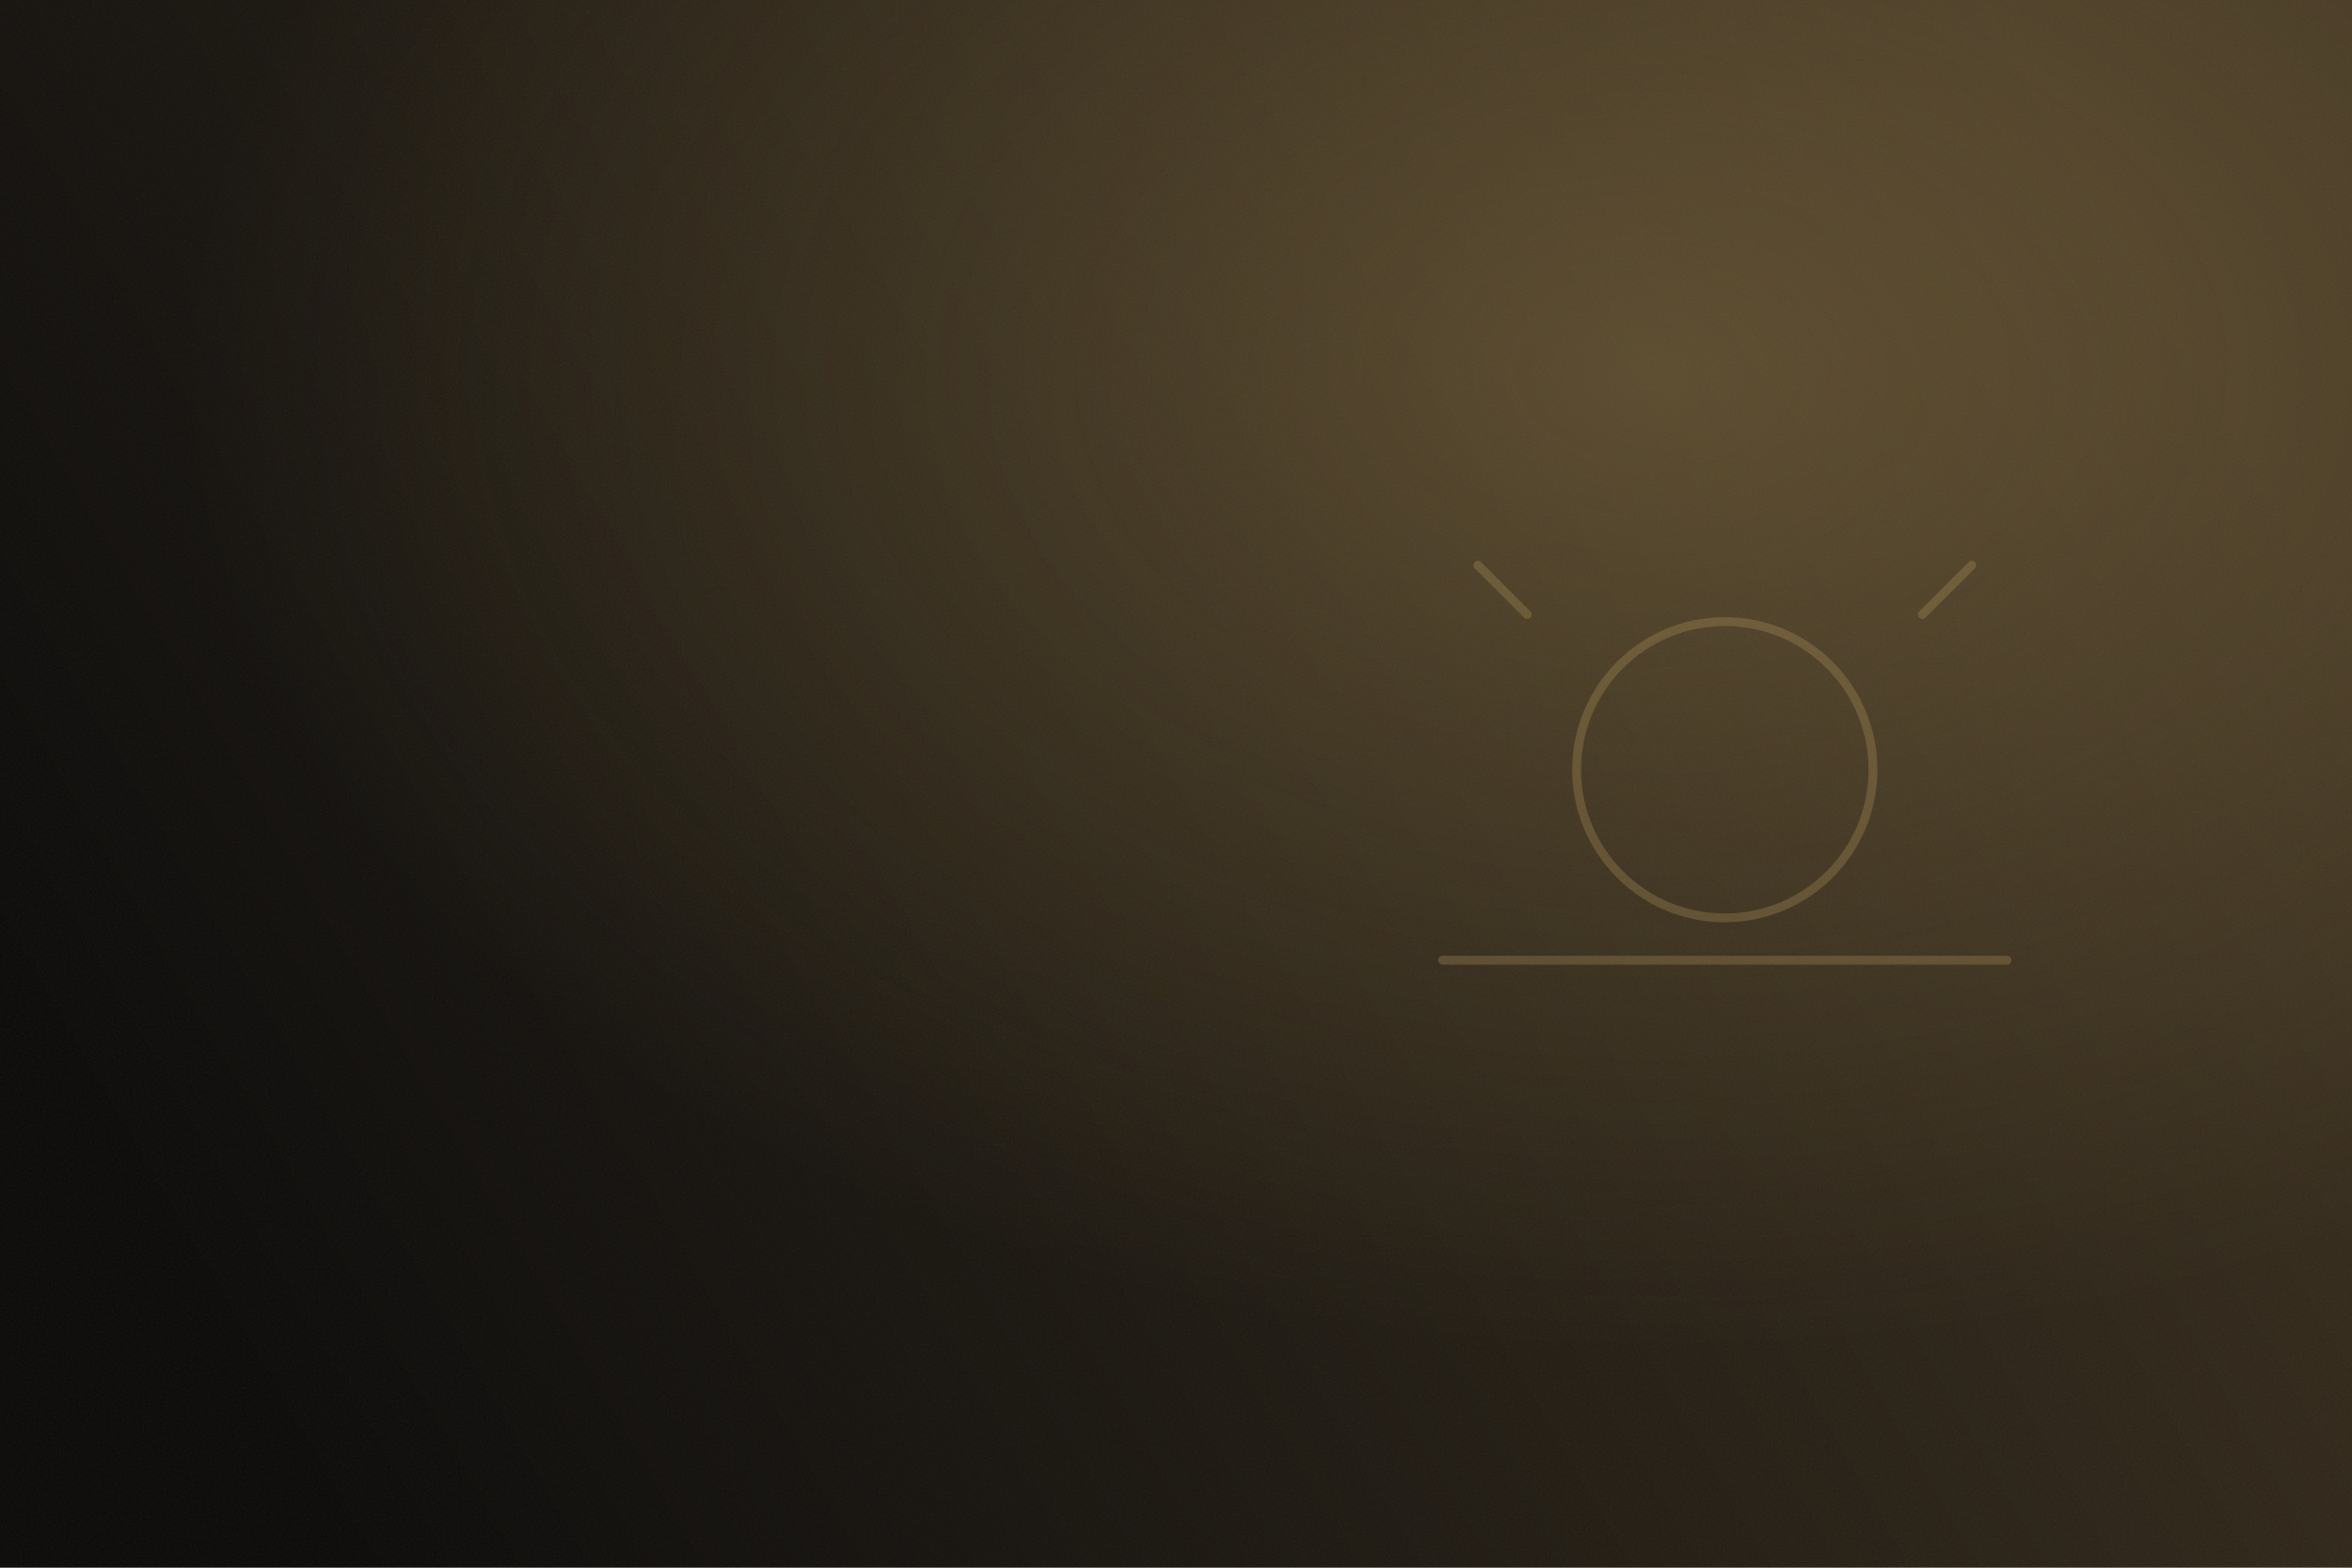
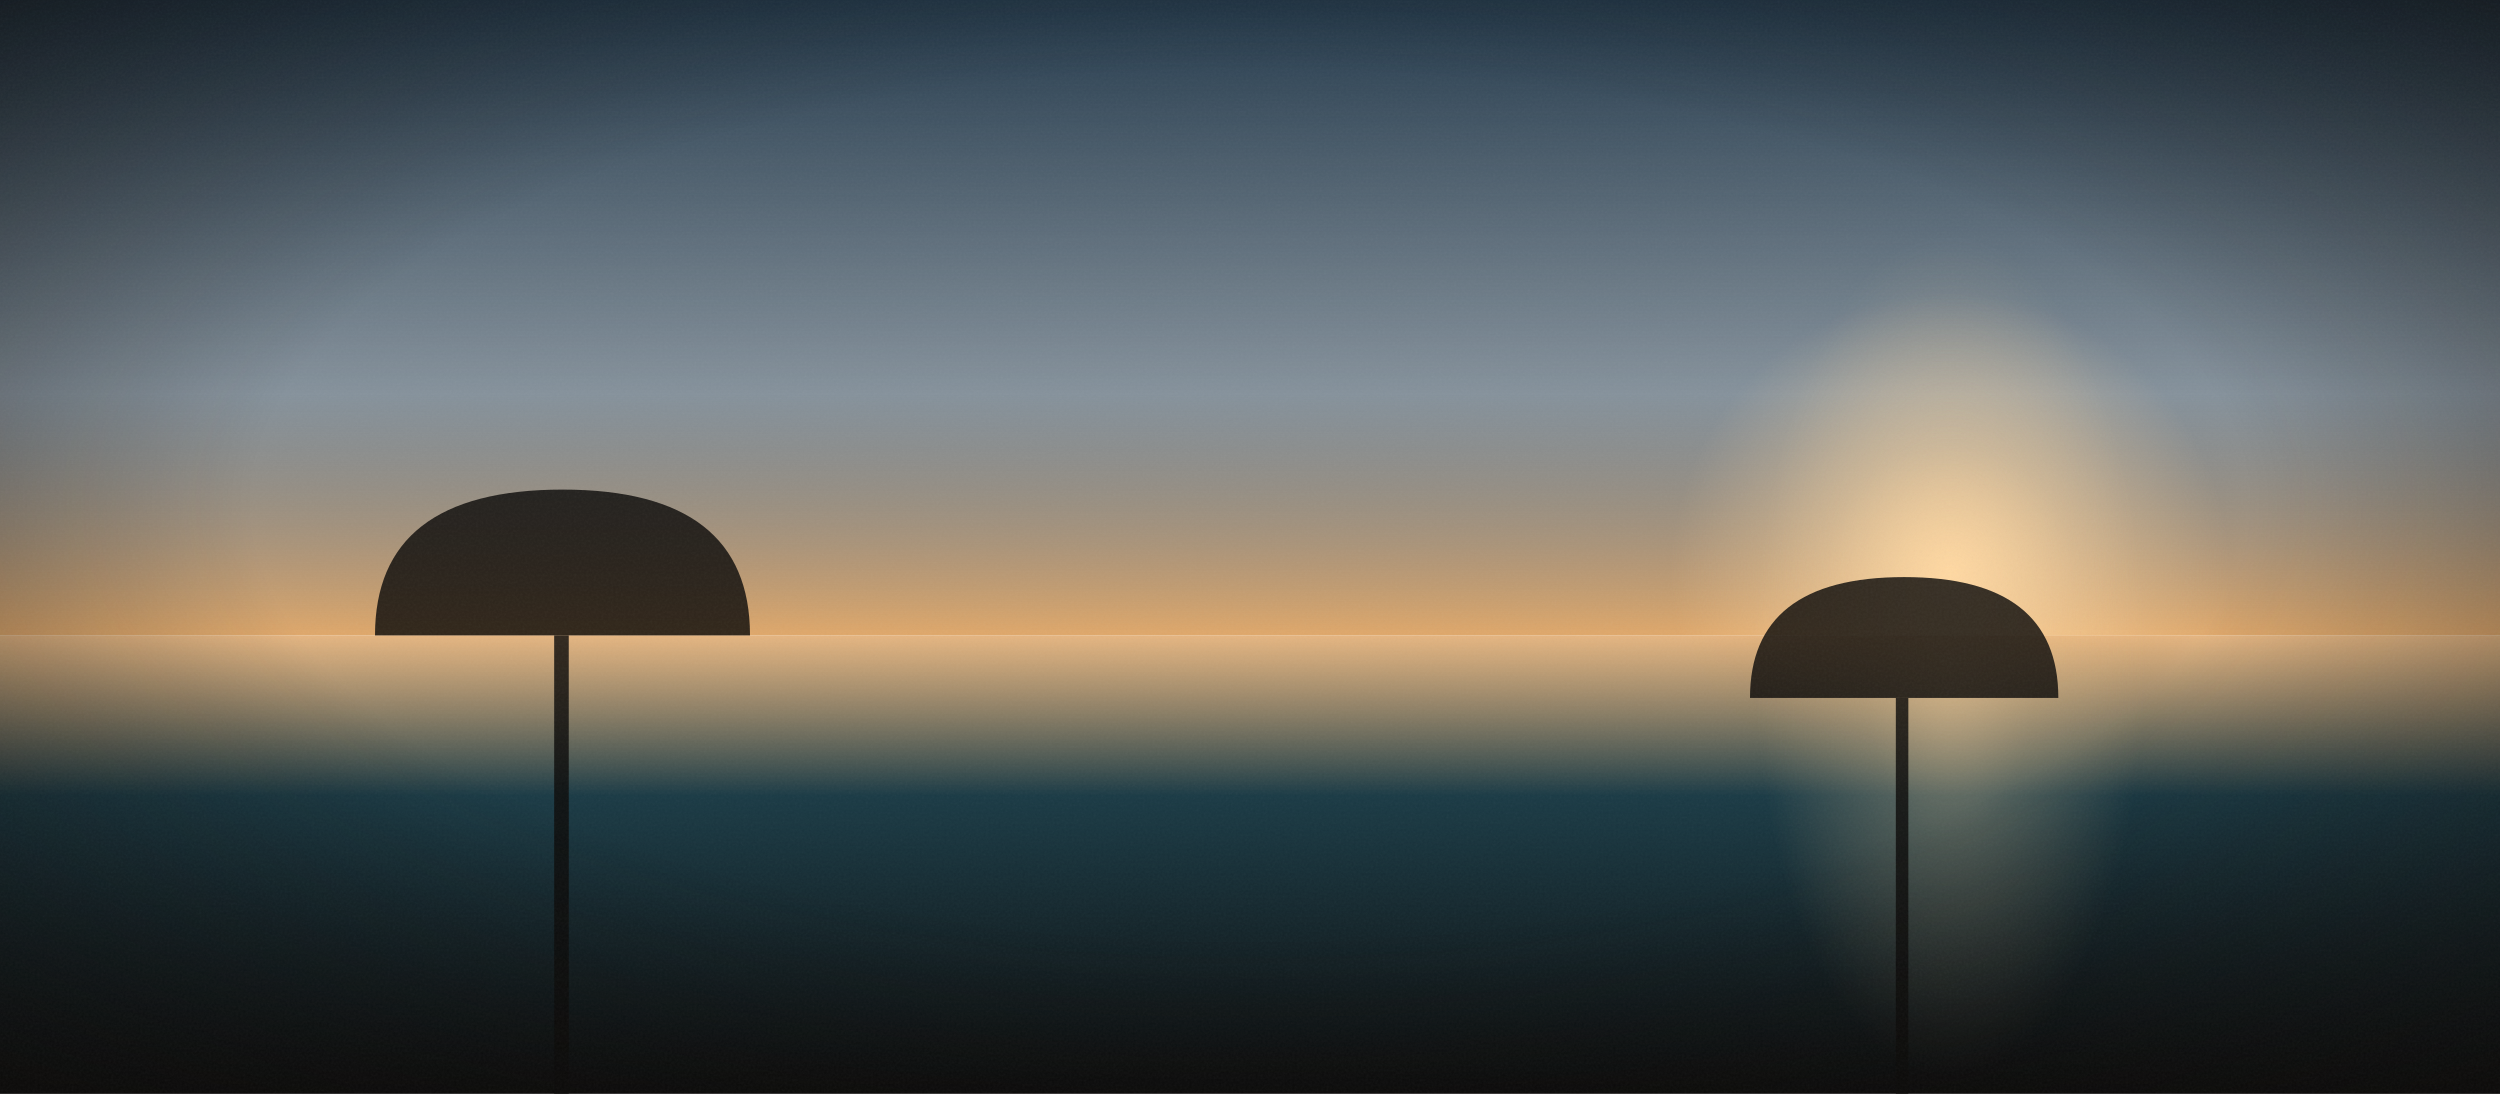
- <svg xmlns="http://www.w3.org/2000/svg" viewBox="0 0 1200 800" role="img" aria-label="beachclub">
+ <svg xmlns="http://www.w3.org/2000/svg" viewBox="0 0 1200 525" preserveAspectRatio="xMidYMid slice">
  <defs>
-     <linearGradient id="g" gradientTransform="rotate(159 .5 .5)">
-       <stop offset="0" stop-color="#3a2f1e" />
+     <linearGradient id="sky" x1="0" y1="0" x2="0" y2="1">
+       <stop offset="0" stop-color="#22384a" />
+       <stop offset=".62" stop-color="#22384a" stop-opacity=".55" />
+       <stop offset="1" stop-color="#e0a86a" />
+     </linearGradient>
+     <linearGradient id="ground" x1="0" y1="0" x2="0" y2="1">
+       <stop offset="0" stop-color="#e0a86a" stop-opacity=".85" />
+       <stop offset=".35" stop-color="#1a3a45" />
      <stop offset="1" stop-color="#0b0a09" />
    </linearGradient>
-     <radialGradient id="w" cx="70%" cy="24%" r="62%">
-       <stop offset="0" stop-color="#c2a15f" stop-opacity=".30" />
-       <stop offset="1" stop-color="#c2a15f" stop-opacity="0" />
+     <radialGradient id="sun" cx="50%" cy="50%" r="50%">
+       <stop offset="0" stop-color="#ffd8a2" />
+       <stop offset=".45" stop-color="#ffd8a2" stop-opacity=".45" />
+       <stop offset="1" stop-color="#ffd8a2" stop-opacity="0" />
    </radialGradient>
-     <filter id="n">
-       <feTurbulence type="fractalNoise" baseFrequency=".9" numOctaves="3" />
+     <radialGradient id="vig" cx="50%" cy="46%" r="72%">
+       <stop offset=".55" stop-color="#0b0a09" stop-opacity="0" />
+       <stop offset="1" stop-color="#0b0a09" stop-opacity=".72" />
+     </radialGradient>
+     <filter id="grain">
+       <feTurbulence type="fractalNoise" baseFrequency=".85" numOctaves="3" />
      <feColorMatrix type="saturate" values="0" />
    </filter>
  </defs>
-   <rect width="1200" height="800" fill="url(#g)" />
-   <rect width="1200" height="800" fill="url(#w)" />
-   <g transform="translate(700 220) scale(1.8)" fill="none" stroke="#c2a15f" stroke-opacity=".27" stroke-width="2.5" stroke-linecap="round" stroke-linejoin="round">
-     <circle cx="100" cy="96" r="42" />
-     <path d="M20 150h160M44 52 30 38M156 52l14-14" />
+   <rect width="1200" height="305" fill="url(#sky)" />
+   <circle cx="936" cy="275" r="134" fill="url(#sun)" />
+   <rect y="305" width="1200" height="220" fill="url(#ground)" />
+   <ellipse cx="936" cy="315" rx="93.8" ry="201" fill="url(#sun)" opacity=".5" />
+   <g fill="#0b0a09" fill-opacity=".82">
+     <path d="M180 305 q0 -70 90 -70 q90 0 90 70z" />
+     <rect x="266" y="305" width="7" height="495" />
+     <path d="M840 335 q0 -58 74 -58 q74 0 74 58z" />
+     <rect x="910" y="335" width="6" height="465" />
  </g>
-   <rect width="1200" height="800" filter="url(#n)" opacity=".055" />
+   <rect width="1200" height="525" fill="url(#vig)" />
+   <rect width="1200" height="525" filter="url(#grain)" opacity=".05" />
</svg>
